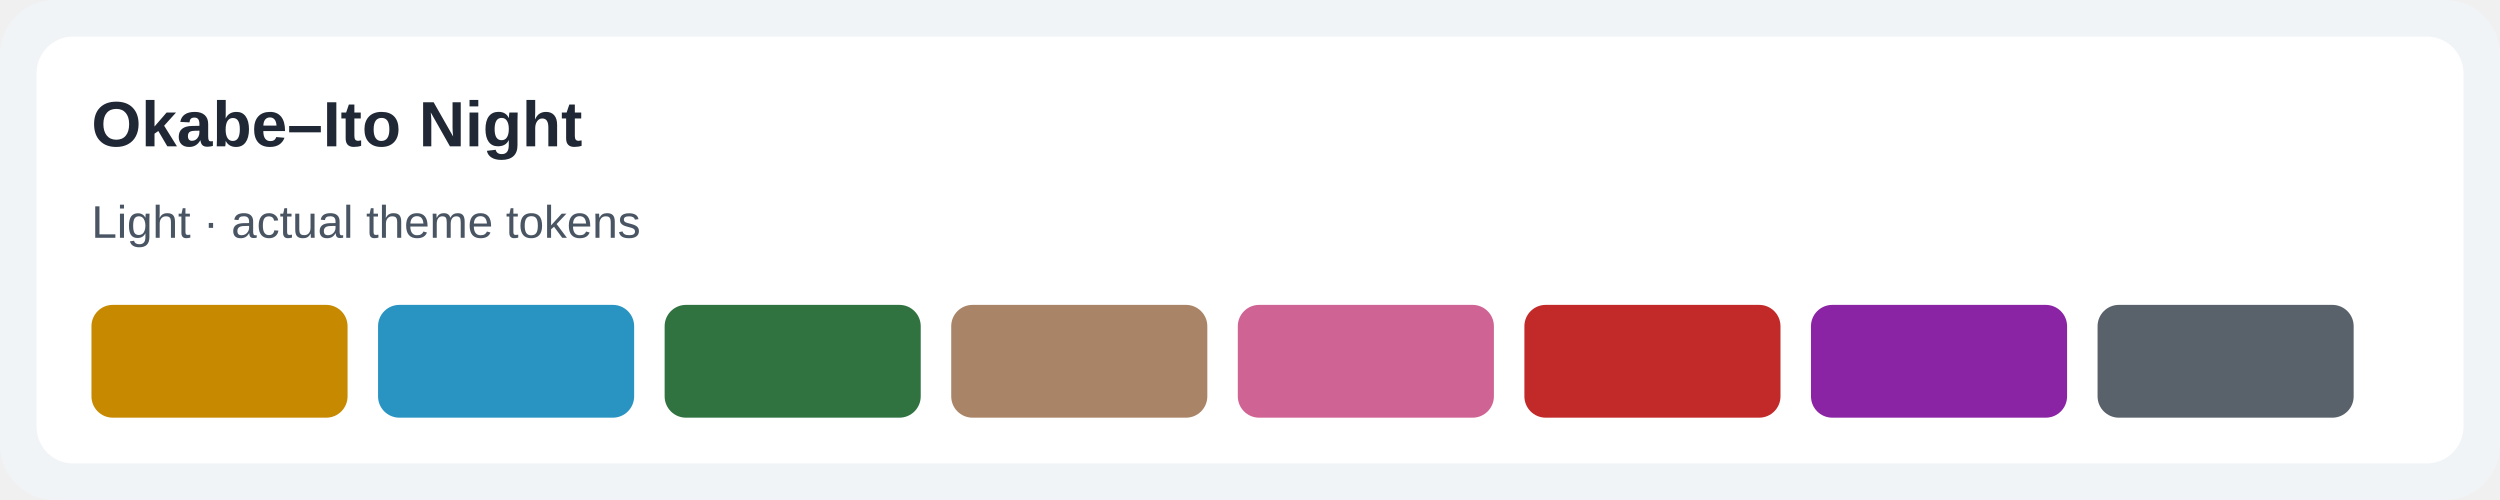
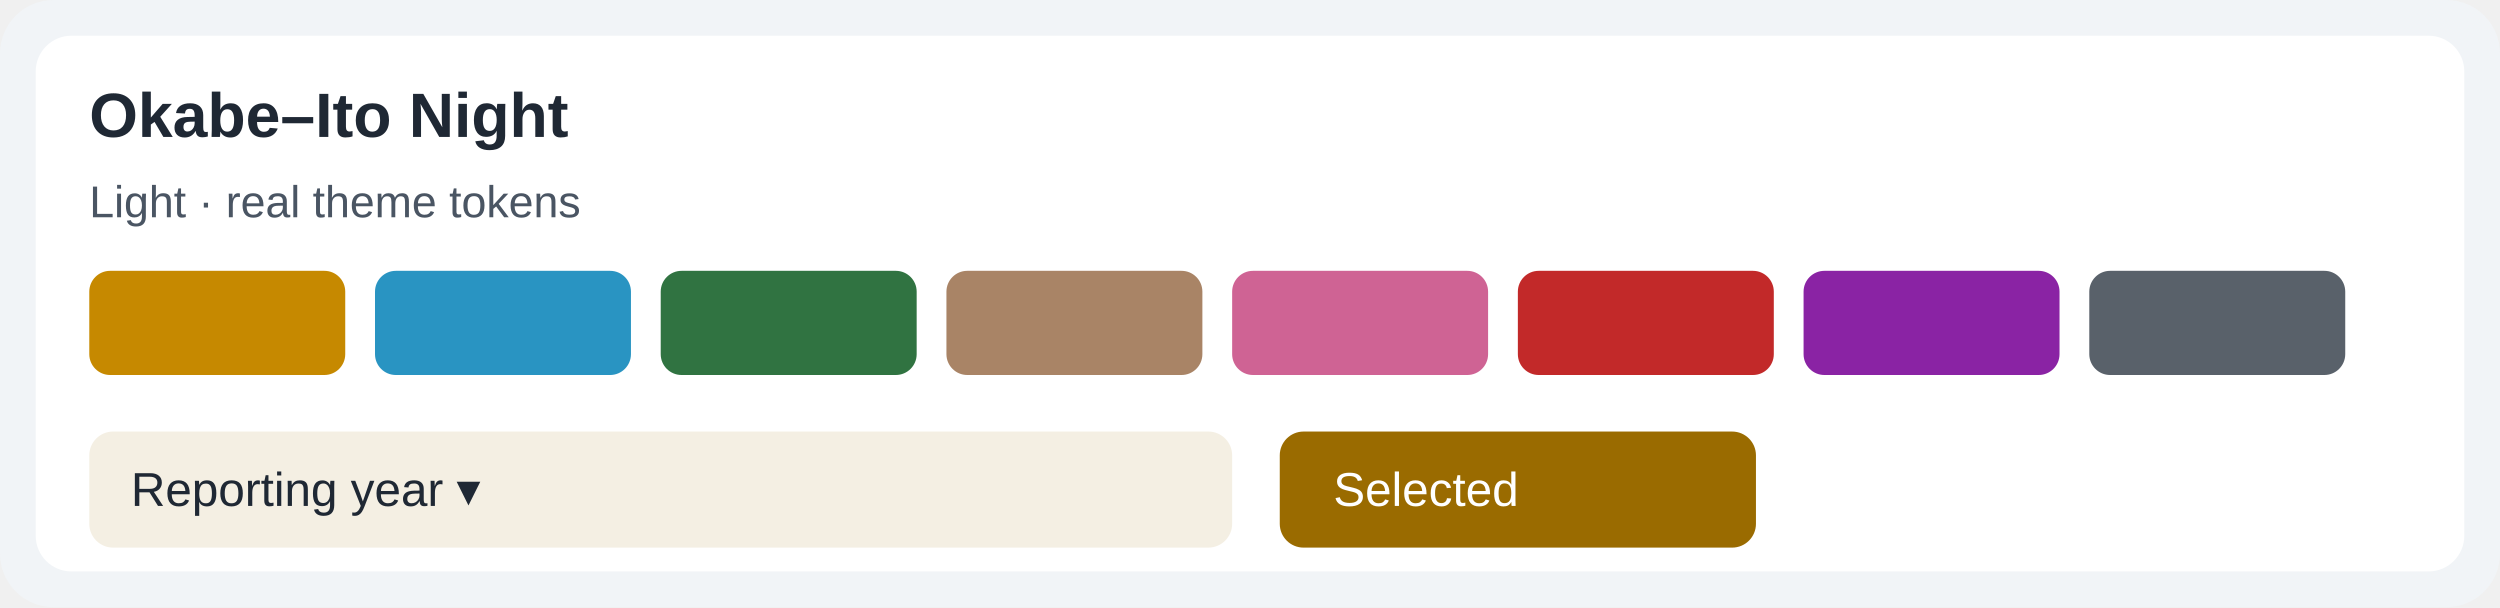
- <svg xmlns="http://www.w3.org/2000/svg" width="820" height="164" viewBox="0 0 820 164">
-   <rect width="820" height="164" rx="18" fill="#F1F4F7" />
-   <rect x="12" y="12" width="796" height="140" rx="12" fill="#FFFFFF" />
-   <text x="30" y="48" fill="#1F2834" font-family="Segoe UI,Arial,sans-serif" font-size="21" font-weight="650">Okabe–Ito Night</text>
-   <text x="30" y="78" fill="#4A5563" font-family="Segoe UI,Arial,sans-serif" font-size="15">Light · actual theme tokens</text>
-   <rect x="30" y="100" width="84" height="37" rx="7" fill="#C68900" />
-   <rect x="124" y="100" width="84" height="37" rx="7" fill="#2994C2" />
-   <rect x="218" y="100" width="84" height="37" rx="7" fill="#307341" />
-   <rect x="312" y="100" width="84" height="37" rx="7" fill="#A98466" />
-   <rect x="406" y="100" width="84" height="37" rx="7" fill="#CF6394" />
-   <rect x="500" y="100" width="84" height="37" rx="7" fill="#C22929" />
-   <rect x="594" y="100" width="84" height="37" rx="7" fill="#8A23A4" />
-   <rect x="688" y="100" width="84" height="37" rx="7" fill="#59616A" />
+ <svg xmlns="http://www.w3.org/2000/svg" width="840" height="204" viewBox="0 0 840 204">
+   <rect width="840" height="204" rx="18" fill="#F1F4F7" />
+   <rect x="12" y="12" width="816" height="180" rx="12" fill="#FFFFFF" />
+   <text x="30" y="46" fill="#1F2834" font-family="Segoe UI,Arial,sans-serif" font-size="21" font-weight="600">Okabe–Ito Night</text>
+   <text x="30" y="73" fill="#4A5563" font-family="Segoe UI,Arial,sans-serif" font-size="15">Light · real theme tokens</text>
+   <rect x="30" y="91" width="86" height="35" rx="7" fill="#C68900" />
+   <rect x="126" y="91" width="86" height="35" rx="7" fill="#2994C2" />
+   <rect x="222" y="91" width="86" height="35" rx="7" fill="#307341" />
+   <rect x="318" y="91" width="86" height="35" rx="7" fill="#A98466" />
+   <rect x="414" y="91" width="86" height="35" rx="7" fill="#CF6394" />
+   <rect x="510" y="91" width="86" height="35" rx="7" fill="#C22929" />
+   <rect x="606" y="91" width="86" height="35" rx="7" fill="#8A23A4" />
+   <rect x="702" y="91" width="86" height="35" rx="7" fill="#59616A" />
+   <rect x="30" y="145" width="384" height="39" rx="8" fill="#F4EFE3" />
+   <text x="44" y="170" font-family="Segoe UI,Arial,sans-serif" font-size="16" fill="#1F2834">Reporting year   ▾</text>
+   <rect x="430" y="145" width="160" height="39" rx="8" fill="#9A6B00" />
+   <text x="448" y="170" font-family="Segoe UI,Arial,sans-serif" font-size="16" fill="#FFFFFF">Selected</text>
</svg>
